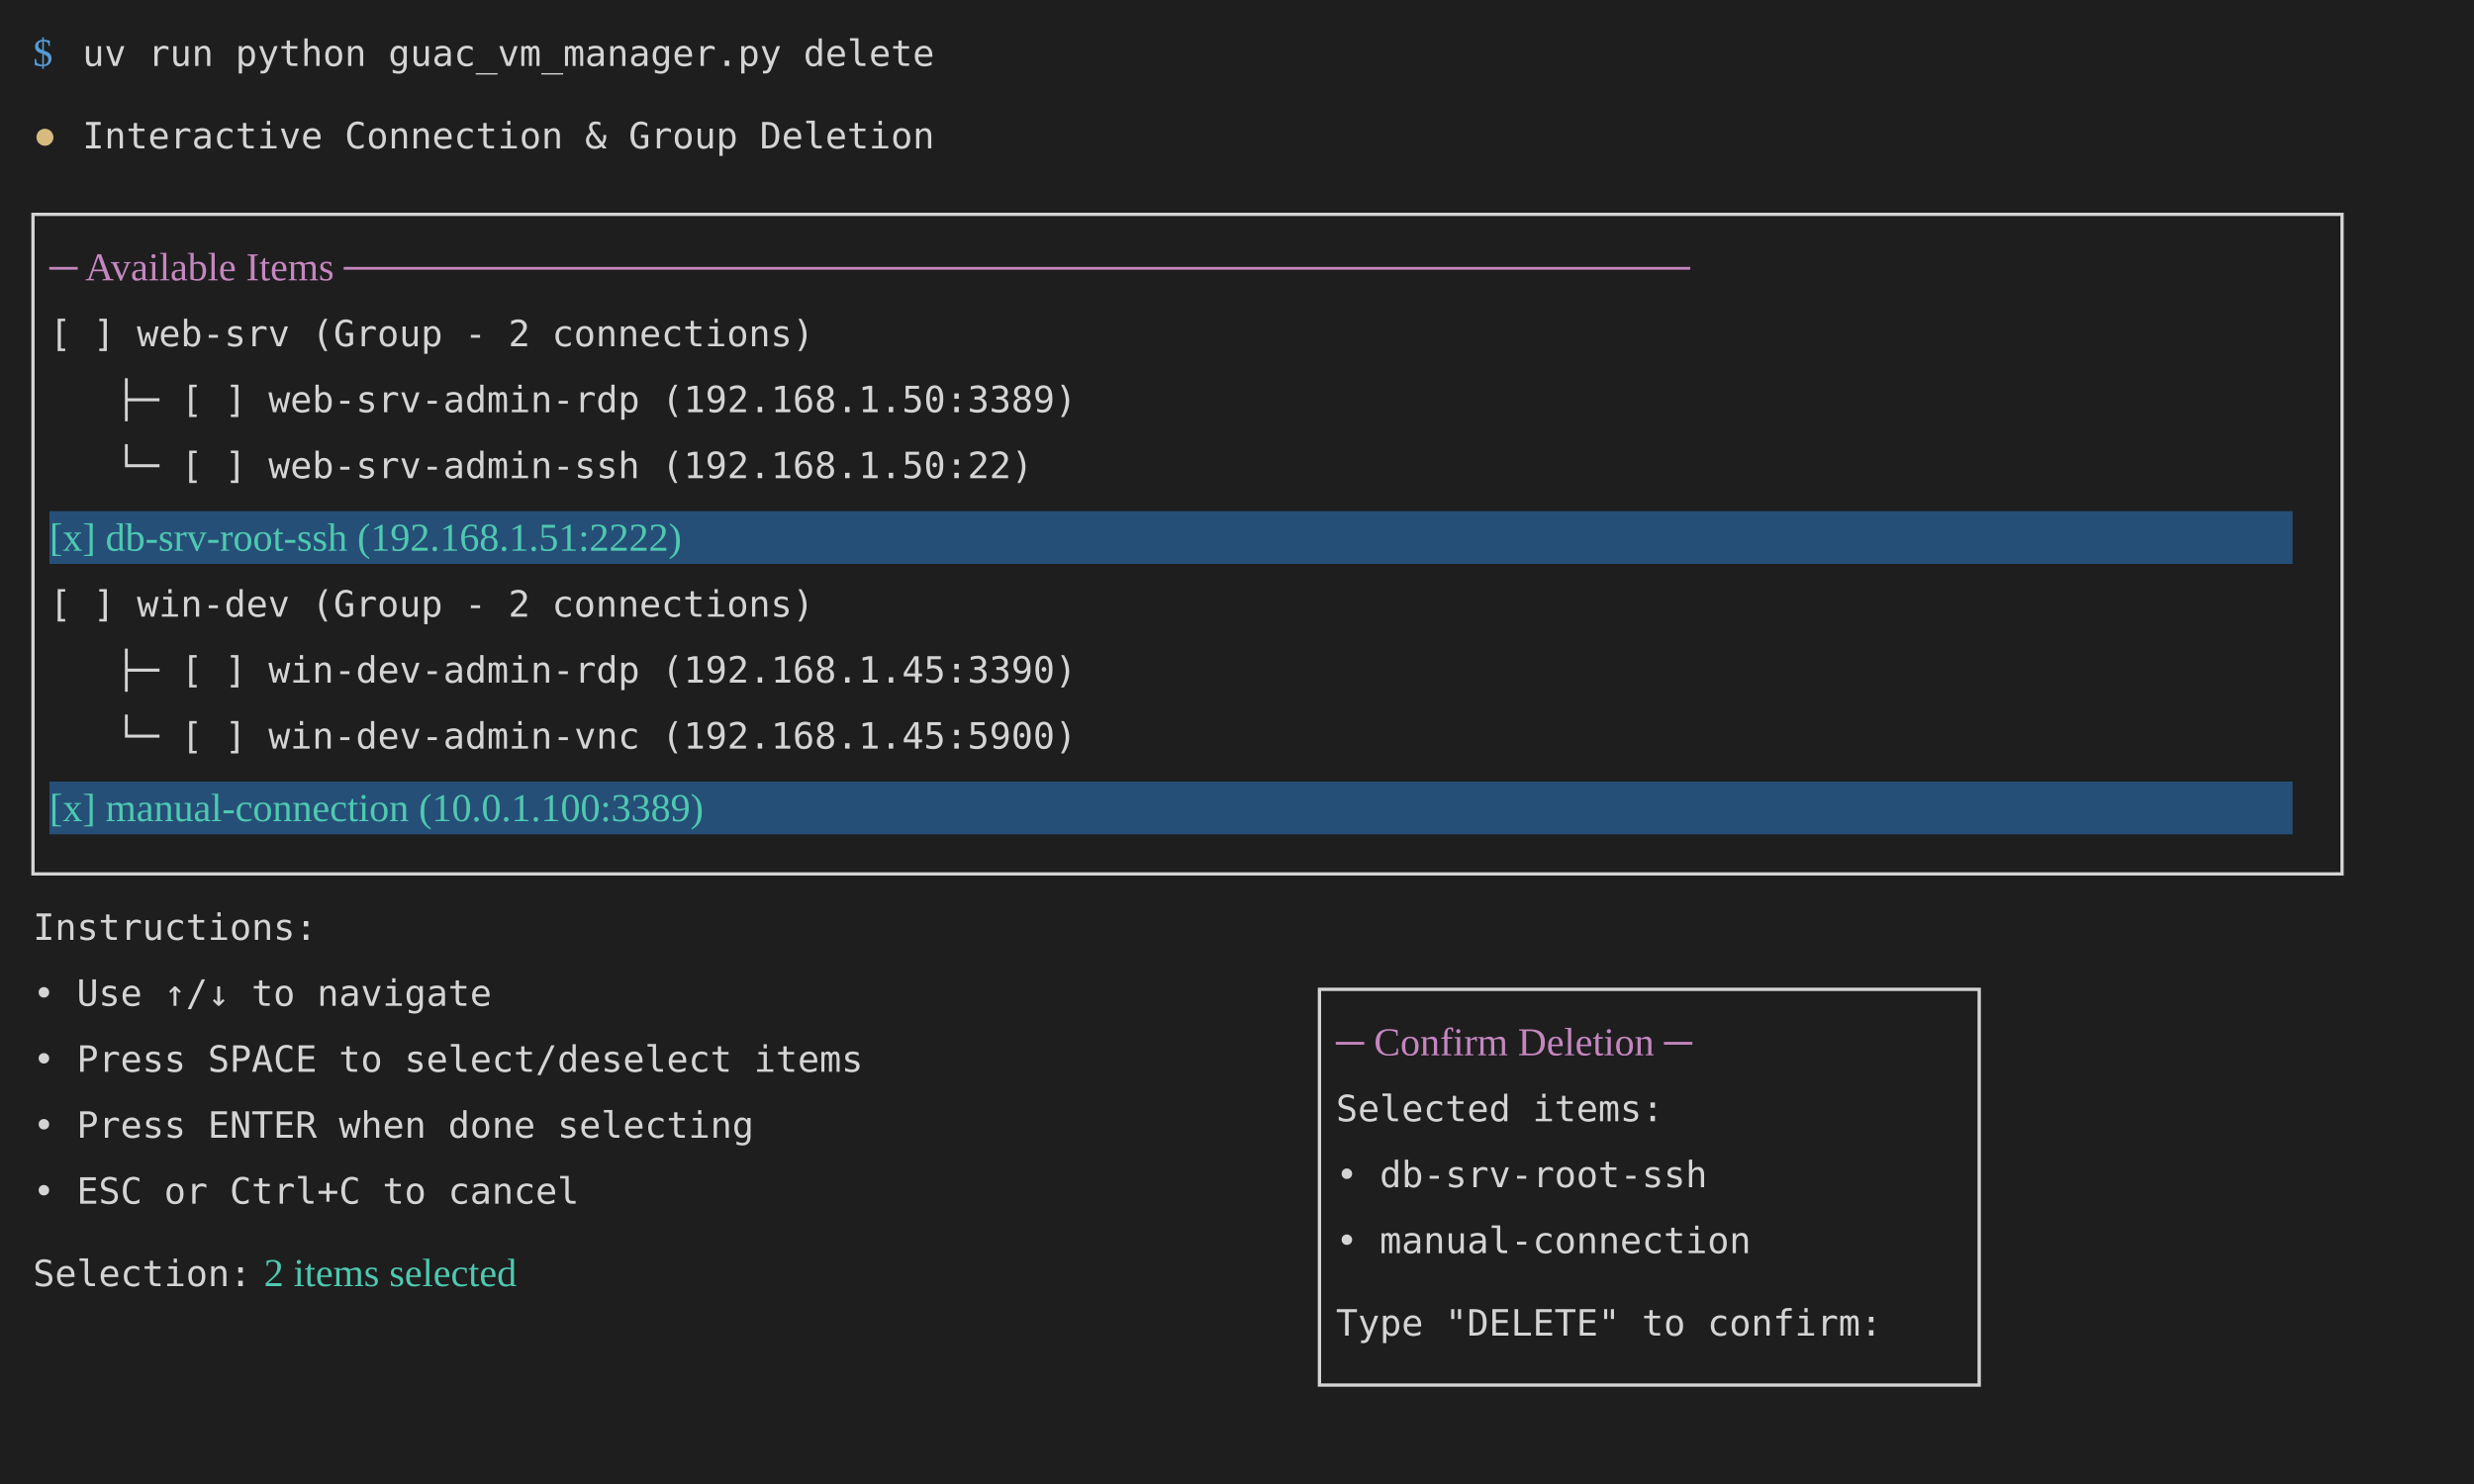
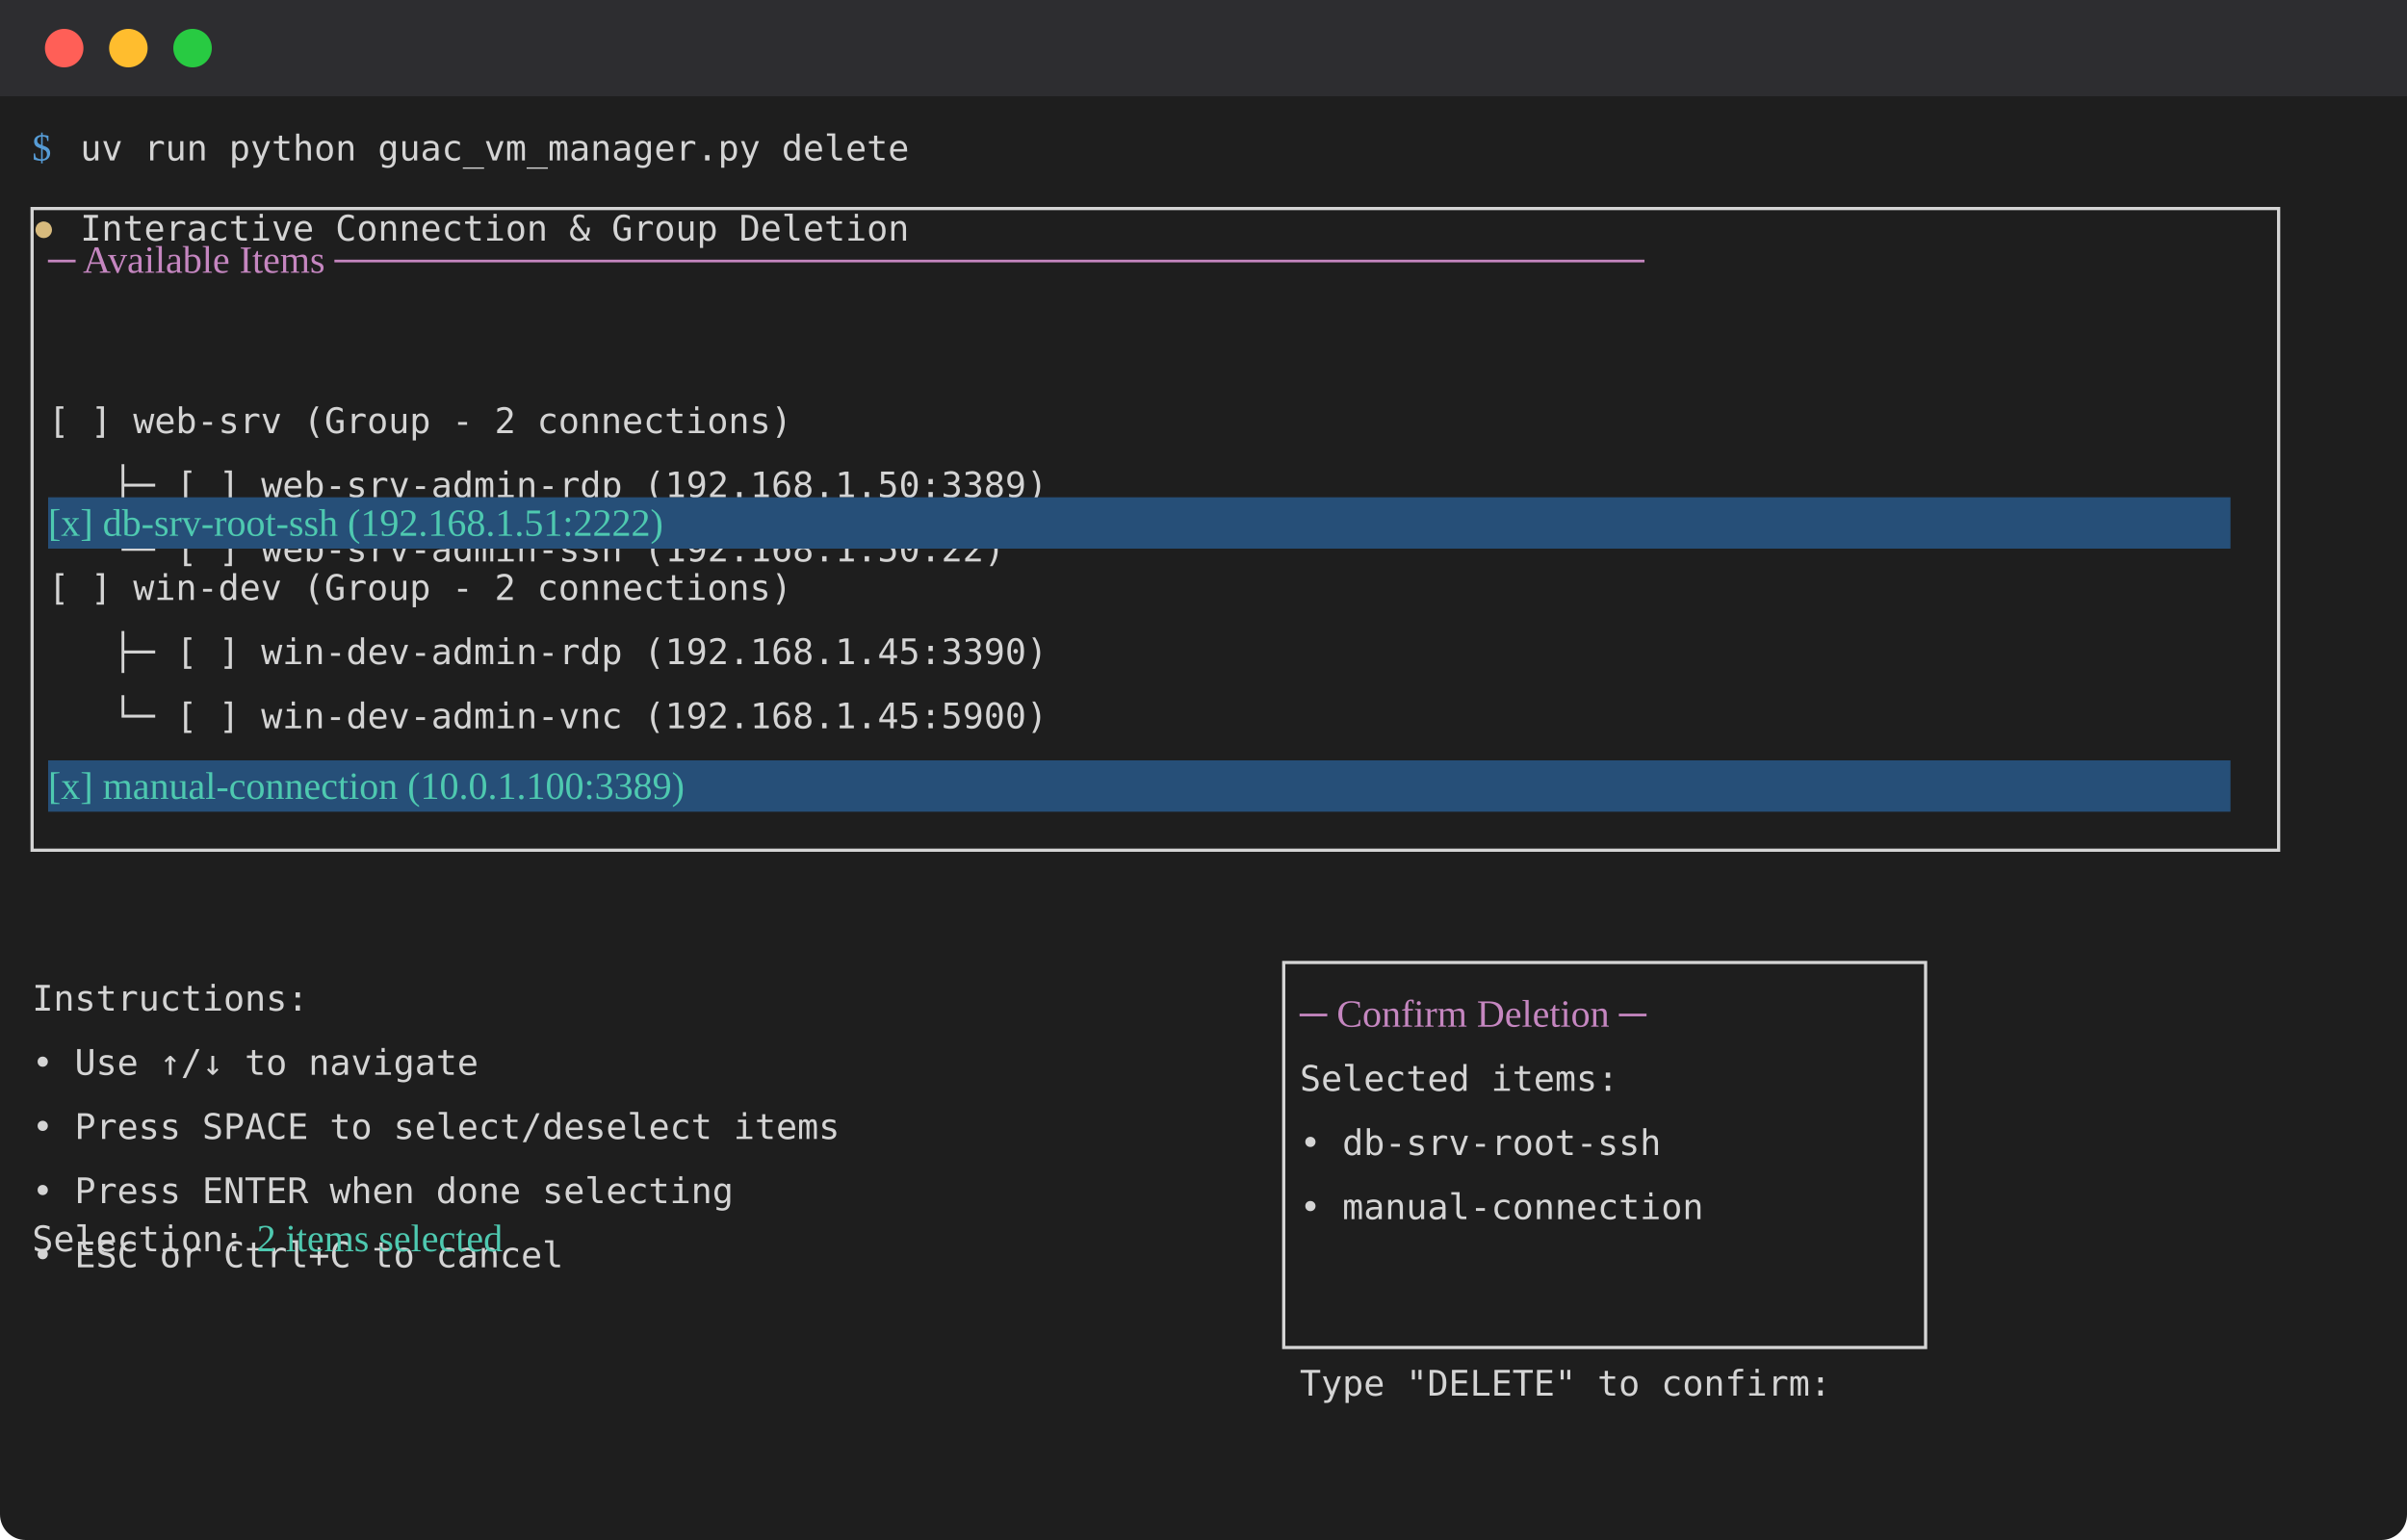
- <svg xmlns="http://www.w3.org/2000/svg" width="750" height="450">
+ <svg xmlns="http://www.w3.org/2000/svg" width="750" height="480">
  <defs>
    <style>
      .terminal-bg { fill: #1e1e1e; }
      .terminal-text { fill: #d4d4d4; font-family: 'Monaco', 'Menlo', 'Ubuntu Mono', monospace; font-size: 11px; }
      .terminal-green { fill: #4ec9b0; }
      .terminal-yellow { fill: #dcdcaa; }
      .terminal-blue { fill: #569cd6; }
      .terminal-prompt { fill: #569cd6; }
      .terminal-success { fill: #4ec9b0; }
      .terminal-symbol { fill: #d7ba7d; }
      .terminal-header { fill: #c586c0; }
      .terminal-border { fill: none; stroke: #d4d4d4; stroke-width: 1; }
      .terminal-selected { fill: #264f78; }
      .terminal-checkbox { fill: #4ec9b0; }
    </style>
  </defs>
-   <rect width="750" height="450" class="terminal-bg" />
-   <text x="10" y="20" class="terminal-prompt">$</text>
-   <text x="25" y="20" class="terminal-text">uv run python guac_vm_manager.py delete</text>
-   <text x="10" y="45" class="terminal-symbol">●</text>
-   <text x="25" y="45" class="terminal-text">Interactive Connection &amp; Group Deletion</text>
+   <rect width="750" height="480" class="terminal-bg" rx="8" />
+   <rect fill="#2d2d30" width="750" height="30" rx="8 8 0 0" />
+   <circle cx="20" cy="15" r="6" fill="#ff5f57" />
+   <circle cx="40" cy="15" r="6" fill="#ffbd2e" />
+   <circle cx="60" cy="15" r="6" fill="#28ca42" />
+   <text x="10" y="50" class="terminal-prompt">$</text>
+   <text x="25" y="50" class="terminal-text">uv run python guac_vm_manager.py delete</text>
+   <text x="10" y="75" class="terminal-symbol">●</text>
+   <text x="25" y="75" class="terminal-text">Interactive Connection &amp; Group Deletion</text>
  <rect x="10" y="65" width="700" height="200" class="terminal-border" />
  <text x="15" y="85" class="terminal-header">─ Available Items ────────────────────────────────────────────────</text>
-   <text x="15" y="105" class="terminal-text">[ ] web-srv (Group - 2 connections)</text>
-   <text x="35" y="125" class="terminal-text">├─ [ ] web-srv-admin-rdp (192.168.1.50:3389)</text>
-   <text x="35" y="145" class="terminal-text">└─ [ ] web-srv-admin-ssh (192.168.1.50:22)</text>
+   <text x="15" y="135" class="terminal-text">[ ] web-srv (Group - 2 connections)</text>
+   <text x="35" y="155" class="terminal-text">├─ [ ] web-srv-admin-rdp (192.168.1.50:3389)</text>
+   <text x="35" y="175" class="terminal-text">└─ [ ] web-srv-admin-ssh (192.168.1.50:22)</text>
  <rect x="15" y="155" width="680" height="16" class="terminal-selected" />
  <text x="15" y="167" class="terminal-checkbox">[x] db-srv-root-ssh (192.168.1.51:2222)</text>
  <text x="15" y="187" class="terminal-text">[ ] win-dev (Group - 2 connections)</text>
  <text x="35" y="207" class="terminal-text">├─ [ ] win-dev-admin-rdp (192.168.1.45:3390)</text>
  <text x="35" y="227" class="terminal-text">└─ [ ] win-dev-admin-vnc (192.168.1.45:5900)</text>
  <rect x="15" y="237" width="680" height="16" class="terminal-selected" />
  <text x="15" y="249" class="terminal-checkbox">[x] manual-connection (10.0.1.100:3389)</text>
-   <text x="10" y="285" class="terminal-text">Instructions:</text>
-   <text x="10" y="305" class="terminal-text">• Use ↑/↓ to navigate</text>
-   <text x="10" y="325" class="terminal-text">• Press SPACE to select/deselect items</text>
-   <text x="10" y="345" class="terminal-text">• Press ENTER when done selecting</text>
-   <text x="10" y="365" class="terminal-text">• ESC or Ctrl+C to cancel</text>
+   <text x="10" y="315" class="terminal-text">Instructions:</text>
+   <text x="10" y="335" class="terminal-text">• Use ↑/↓ to navigate</text>
+   <text x="10" y="355" class="terminal-text">• Press SPACE to select/deselect items</text>
+   <text x="10" y="375" class="terminal-text">• Press ENTER when done selecting</text>
+   <text x="10" y="395" class="terminal-text">• ESC or Ctrl+C to cancel</text>
  <text x="10" y="390" class="terminal-text">Selection: </text>
  <text x="80" y="390" class="terminal-success">2 items selected</text>
  <rect x="400" y="300" width="200" height="120" class="terminal-border" />
  <text x="405" y="320" class="terminal-header">─ Confirm Deletion ─</text>
  <text x="405" y="340" class="terminal-text">Selected items:</text>
  <text x="405" y="360" class="terminal-text">• db-srv-root-ssh</text>
  <text x="405" y="380" class="terminal-text">• manual-connection</text>
-   <text x="405" y="405" class="terminal-text">Type "DELETE" to confirm:</text>
+   <text x="405" y="435" class="terminal-text">Type "DELETE" to confirm:</text>
</svg>
